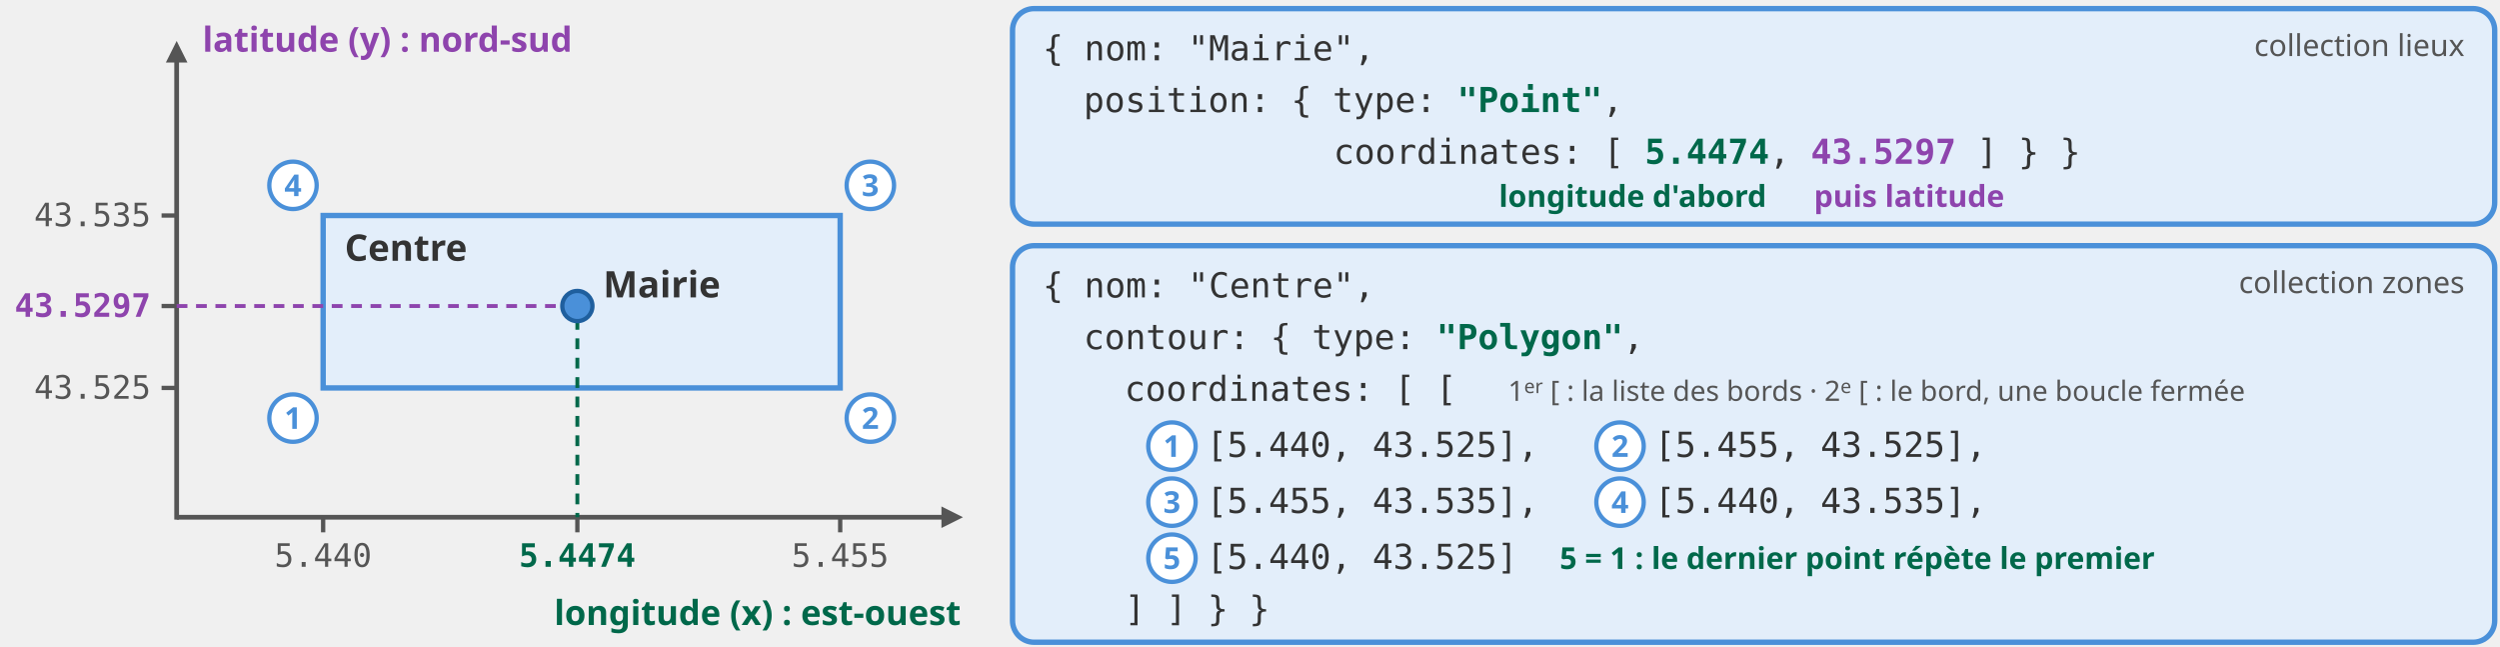
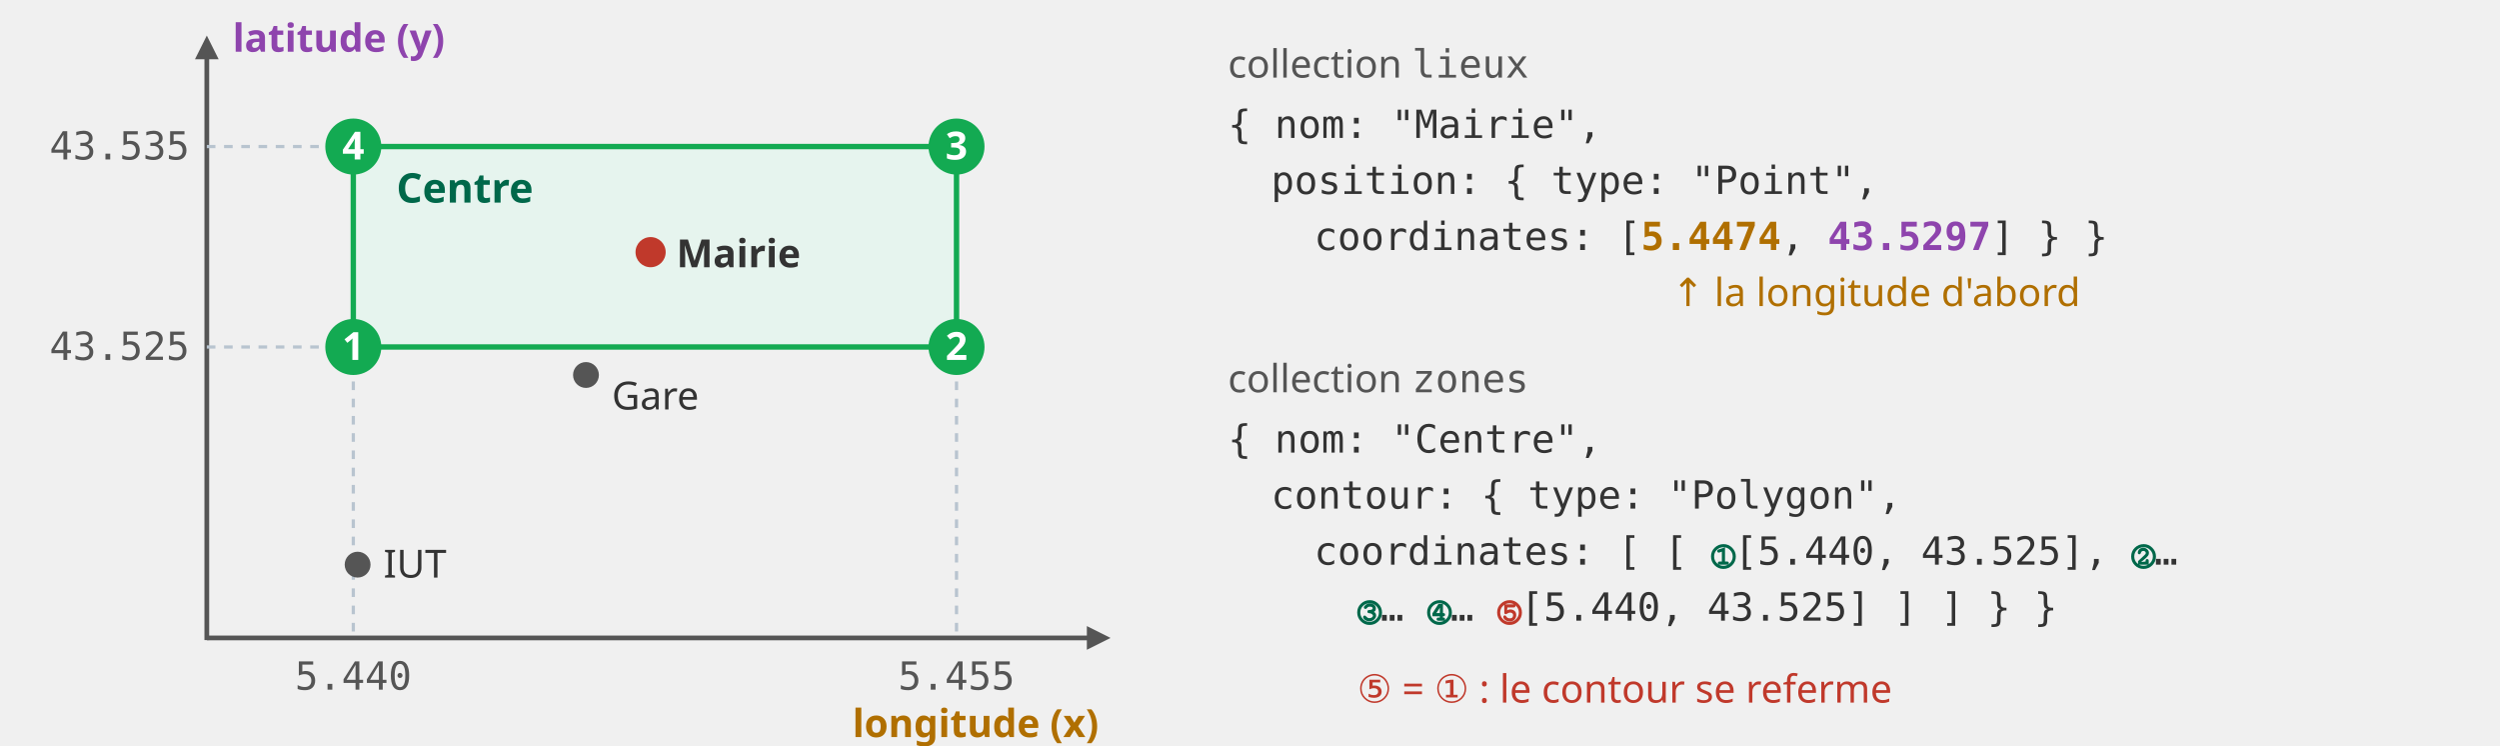
- <svg xmlns="http://www.w3.org/2000/svg" viewBox="0 0 1160 300" font-family="sans-serif" role="img" aria-labelledby="t">
+ <svg xmlns="http://www.w3.org/2000/svg" viewBox="0 0 1160 346" font-family="sans-serif" role="img" aria-labelledby="t">
  <defs>
-     <marker id="fl" viewBox="0 0 10 10" refX="5" refY="5" markerWidth="10" markerHeight="10" markerUnits="userSpaceOnUse" orient="auto-start-reverse">
+     <marker id="fl" viewBox="0 0 10 10" refX="5" refY="5" markerWidth="11" markerHeight="11" markerUnits="userSpaceOnUse" orient="auto-start-reverse">
      <path d="M0,0 L10,5 L0,10 z" fill="#555" />
    </marker>
  </defs>
-   <line x1="82" y1="240" x2="442" y2="240" stroke="#555" stroke-width="2.2" marker-end="url(#fl)" />
-   <line x1="82" y1="241.1" x2="82" y2="24" stroke="#555" stroke-width="2.2" marker-end="url(#fl)" />
-   <text x="94" y="24" font-size="16" fill="#8e44ad" font-weight="bold">latitude (y) : nord-sud</text>
-   <text x="446" y="290" font-size="16" fill="#00684a" font-weight="bold" text-anchor="end">longitude (x) : est-ouest</text>
-   <g stroke="#555" stroke-width="2">
-     <line x1="150" y1="240" x2="150" y2="247" />
-     <line x1="268" y1="240" x2="268" y2="247" />
-     <line x1="390" y1="240" x2="390" y2="247" />
-     <line x1="75" y1="100" x2="82" y2="100" />
-     <line x1="75" y1="142" x2="82" y2="142" />
-     <line x1="75" y1="180" x2="82" y2="180" />
+   <line x1="96" y1="296" x2="510" y2="296" stroke="#555" stroke-width="2.2" marker-end="url(#fl)" />
+   <line x1="96" y1="297" x2="96" y2="22" stroke="#555" stroke-width="2.2" marker-end="url(#fl)" />
+   <text x="108" y="24" font-size="18" fill="#8e44ad" font-weight="bold">latitude (y)</text>
+   <text x="510" y="342" font-size="18" fill="#b06f00" font-weight="bold" text-anchor="end">longitude (x)</text>
+   <g font-family="monospace" font-size="18" fill="#555">
+     <text x="164" y="320" text-anchor="middle">5.440</text>
+     <text x="444" y="320" text-anchor="middle">5.455</text>
+     <text x="88" y="74" text-anchor="end">43.535</text>
+     <text x="88" y="167" text-anchor="end">43.525</text>
  </g>
-   <g font-family="monospace" font-size="15" fill="#555">
-     <text x="150" y="263" text-anchor="middle">5.440</text>
-     <text x="390" y="263" text-anchor="middle">5.455</text>
-     <text x="70" y="105" text-anchor="end">43.535</text>
-     <text x="70" y="185" text-anchor="end">43.525</text>
+   <g stroke="#b8c4cf" stroke-width="1.5" stroke-dasharray="4 4">
+     <line x1="164" y1="161" x2="164" y2="296" />
+     <line x1="444" y1="161" x2="444" y2="296" />
+     <line x1="96" y1="68" x2="164" y2="68" />
+     <line x1="96" y1="161" x2="164" y2="161" />
  </g>
-   <text x="268" y="263" font-family="monospace" font-size="15" font-weight="bold" fill="#00684a" text-anchor="middle">5.4474</text>
-   <text x="70" y="147" font-family="monospace" font-size="15" font-weight="bold" fill="#8e44ad" text-anchor="end">43.5297</text>
-   <rect x="150" y="100" width="240" height="80" fill="#e3eefa" stroke="#4a90d9" stroke-width="2.5" />
-   <text x="160" y="121" font-size="17" font-weight="bold" fill="#333">Centre</text>
-   <g font-size="14" font-weight="bold" text-anchor="middle">
-     <circle cx="136" cy="194" r="11" fill="#ffffff" stroke="#4a90d9" stroke-width="2" />
-     <text x="136" y="199" fill="#4a90d9">1</text>
-     <circle cx="404" cy="194" r="11" fill="#ffffff" stroke="#4a90d9" stroke-width="2" />
-     <text x="404" y="199" fill="#4a90d9">2</text>
-     <circle cx="404" cy="86" r="11" fill="#ffffff" stroke="#4a90d9" stroke-width="2" />
-     <text x="404" y="91" fill="#4a90d9">3</text>
-     <circle cx="136" cy="86" r="11" fill="#ffffff" stroke="#4a90d9" stroke-width="2" />
-     <text x="136" y="91" fill="#4a90d9">4</text>
+   <rect x="164" y="68" width="280" height="93" fill="#e6f4ee" stroke="#13aa52" stroke-width="2.5" />
+   <text x="184" y="94" font-size="19" font-weight="bold" fill="#00684a">Centre</text>
+   <g font-size="18" font-weight="bold" fill="#fff" text-anchor="middle">
+     <circle cx="164" cy="161" r="13" fill="#13aa52" />
+     <text x="164" y="167">1</text>
+     <circle cx="444" cy="161" r="13" fill="#13aa52" />
+     <text x="444" y="167">2</text>
+     <circle cx="444" cy="68" r="13" fill="#13aa52" />
+     <text x="444" y="74">3</text>
+     <circle cx="164" cy="68" r="13" fill="#13aa52" />
+     <text x="164" y="74">4</text>
  </g>
-   <line x1="82" y1="142" x2="262" y2="142" stroke="#8e44ad" stroke-width="1.8" stroke-dasharray="5 4" />
-   <line x1="268" y1="148" x2="268" y2="240" stroke="#00684a" stroke-width="1.8" stroke-dasharray="5 4" />
-   <circle cx="268" cy="142" r="7" fill="#4a90d9" stroke="#1f5f9e" stroke-width="2" />
-   <text x="280" y="138" font-size="17" font-weight="bold" fill="#333">Mairie</text>
-   <rect x="470" y="4" width="688" height="100" rx="10" fill="#e3eefa" stroke="#4a90d9" stroke-width="2.5" />
-   <text x="1144" y="26" font-size="14" fill="#555" text-anchor="end">collection lieux</text>
-   <g font-family="monospace" font-size="16" fill="#333">
-     <text x="484" y="28">{ nom: "Mairie",</text>
-     <text x="503" y="52">position: { type: <tspan fill="#00684a" font-weight="bold">"Point"</tspan>,</text>
-     <text x="619" y="76">coordinates: [ <tspan fill="#00684a" font-weight="bold">5.4474</tspan>, <tspan fill="#8e44ad" font-weight="bold">43.5297</tspan> ] } }</text>
+   <circle cx="302" cy="117" r="7" fill="#c0392b" />
+   <text x="314" y="124" font-size="18" font-weight="bold" fill="#333">Mairie</text>
+   <circle cx="272" cy="174" r="6" fill="#555" />
+   <text x="284" y="190" font-size="18" fill="#333">Gare</text>
+   <circle cx="166" cy="262" r="6" fill="#555" />
+   <text x="178" y="268" font-size="18" fill="#333">IUT</text>
+   <text x="570" y="36" font-size="18" fill="#555">collection <tspan font-family="monospace">lieux</tspan>
+   </text>
+   <g font-family="monospace" font-size="18" fill="#333">
+     <text x="570" y="64">{ nom: "Mairie",</text>
+     <text x="590" y="90">position: { type: "Point",</text>
+     <text x="610" y="116">coordinates: [<tspan fill="#b06f00" font-weight="bold">5.4474</tspan>, <tspan fill="#8e44ad" font-weight="bold">43.5297</tspan>] } }</text>
  </g>
-   <text x="820" y="96" font-size="14" font-weight="bold" fill="#00684a" text-anchor="end">longitude d'abord</text>
-   <text x="842" y="96" font-size="14" font-weight="bold" fill="#8e44ad">puis latitude</text>
-   <rect x="470" y="114" width="688" height="184" rx="10" fill="#e3eefa" stroke="#4a90d9" stroke-width="2.5" />
-   <text x="1144" y="136" font-size="14" fill="#555" text-anchor="end">collection zones</text>
-   <g font-family="monospace" font-size="16" fill="#333">
-     <text x="484" y="138">{ nom: "Centre",</text>
-     <text x="503" y="162">contour: { type: <tspan fill="#00684a" font-weight="bold">"Polygon"</tspan>,</text>
-     <text x="522" y="186">coordinates: [ [</text>
-     <text x="560" y="212">[5.440, 43.525],</text>
-     <text x="768" y="212">[5.455, 43.525],</text>
-     <text x="560" y="238">[5.455, 43.535],</text>
-     <text x="768" y="238">[5.440, 43.535],</text>
-     <text x="560" y="264">[5.440, 43.525]</text>
-     <text x="522" y="288">] ] } }</text>
+   <text x="776" y="142" font-size="18" fill="#b06f00">↑ la longitude d'abord</text>
+   <text x="570" y="182" font-size="18" fill="#555">collection <tspan font-family="monospace">zones</tspan>
+   </text>
+   <g font-family="monospace" font-size="18" fill="#333">
+     <text x="570" y="210">{ nom: "Centre",</text>
+     <text x="590" y="236">contour: { type: "Polygon",</text>
+     <text x="610" y="262">coordinates: [ [ <tspan fill="#00684a" font-weight="bold">①</tspan>[5.440, 43.525], <tspan fill="#00684a" font-weight="bold">②</tspan>…</text>
+     <text x="630" y="288">
+       <tspan fill="#00684a" font-weight="bold">③</tspan>… <tspan fill="#00684a" font-weight="bold">④</tspan>… <tspan fill="#c0392b" font-weight="bold">⑤</tspan>[5.440, 43.525] ] ] } }</text>
  </g>
-   <g font-size="14" font-weight="bold" text-anchor="middle">
-     <circle cx="544" cy="207" r="11" fill="#ffffff" stroke="#4a90d9" stroke-width="2" />
-     <text x="544" y="212" fill="#4a90d9">1</text>
-     <circle cx="752" cy="207" r="11" fill="#ffffff" stroke="#4a90d9" stroke-width="2" />
-     <text x="752" y="212" fill="#4a90d9">2</text>
-     <circle cx="544" cy="233" r="11" fill="#ffffff" stroke="#4a90d9" stroke-width="2" />
-     <text x="544" y="238" fill="#4a90d9">3</text>
-     <circle cx="752" cy="233" r="11" fill="#ffffff" stroke="#4a90d9" stroke-width="2" />
-     <text x="752" y="238" fill="#4a90d9">4</text>
-     <circle cx="544" cy="259" r="11" fill="#ffffff" stroke="#4a90d9" stroke-width="2" />
-     <text x="544" y="264" fill="#4a90d9">5</text>
-   </g>
-   <text x="700" y="186" font-size="13" fill="#555">1<tspan baseline-shift="super" font-size="9">er</tspan> [ : la liste des bords · 2<tspan baseline-shift="super" font-size="9">e</tspan> [ : le bord, une boucle fermée</text>
-   <text x="724" y="264" font-size="14" font-weight="bold" fill="#00684a">5 = 1 : le dernier point répète le premier</text>
+   <text x="630" y="326" font-size="18" fill="#c0392b">⑤ = ① : le contour se referme</text>
</svg>
